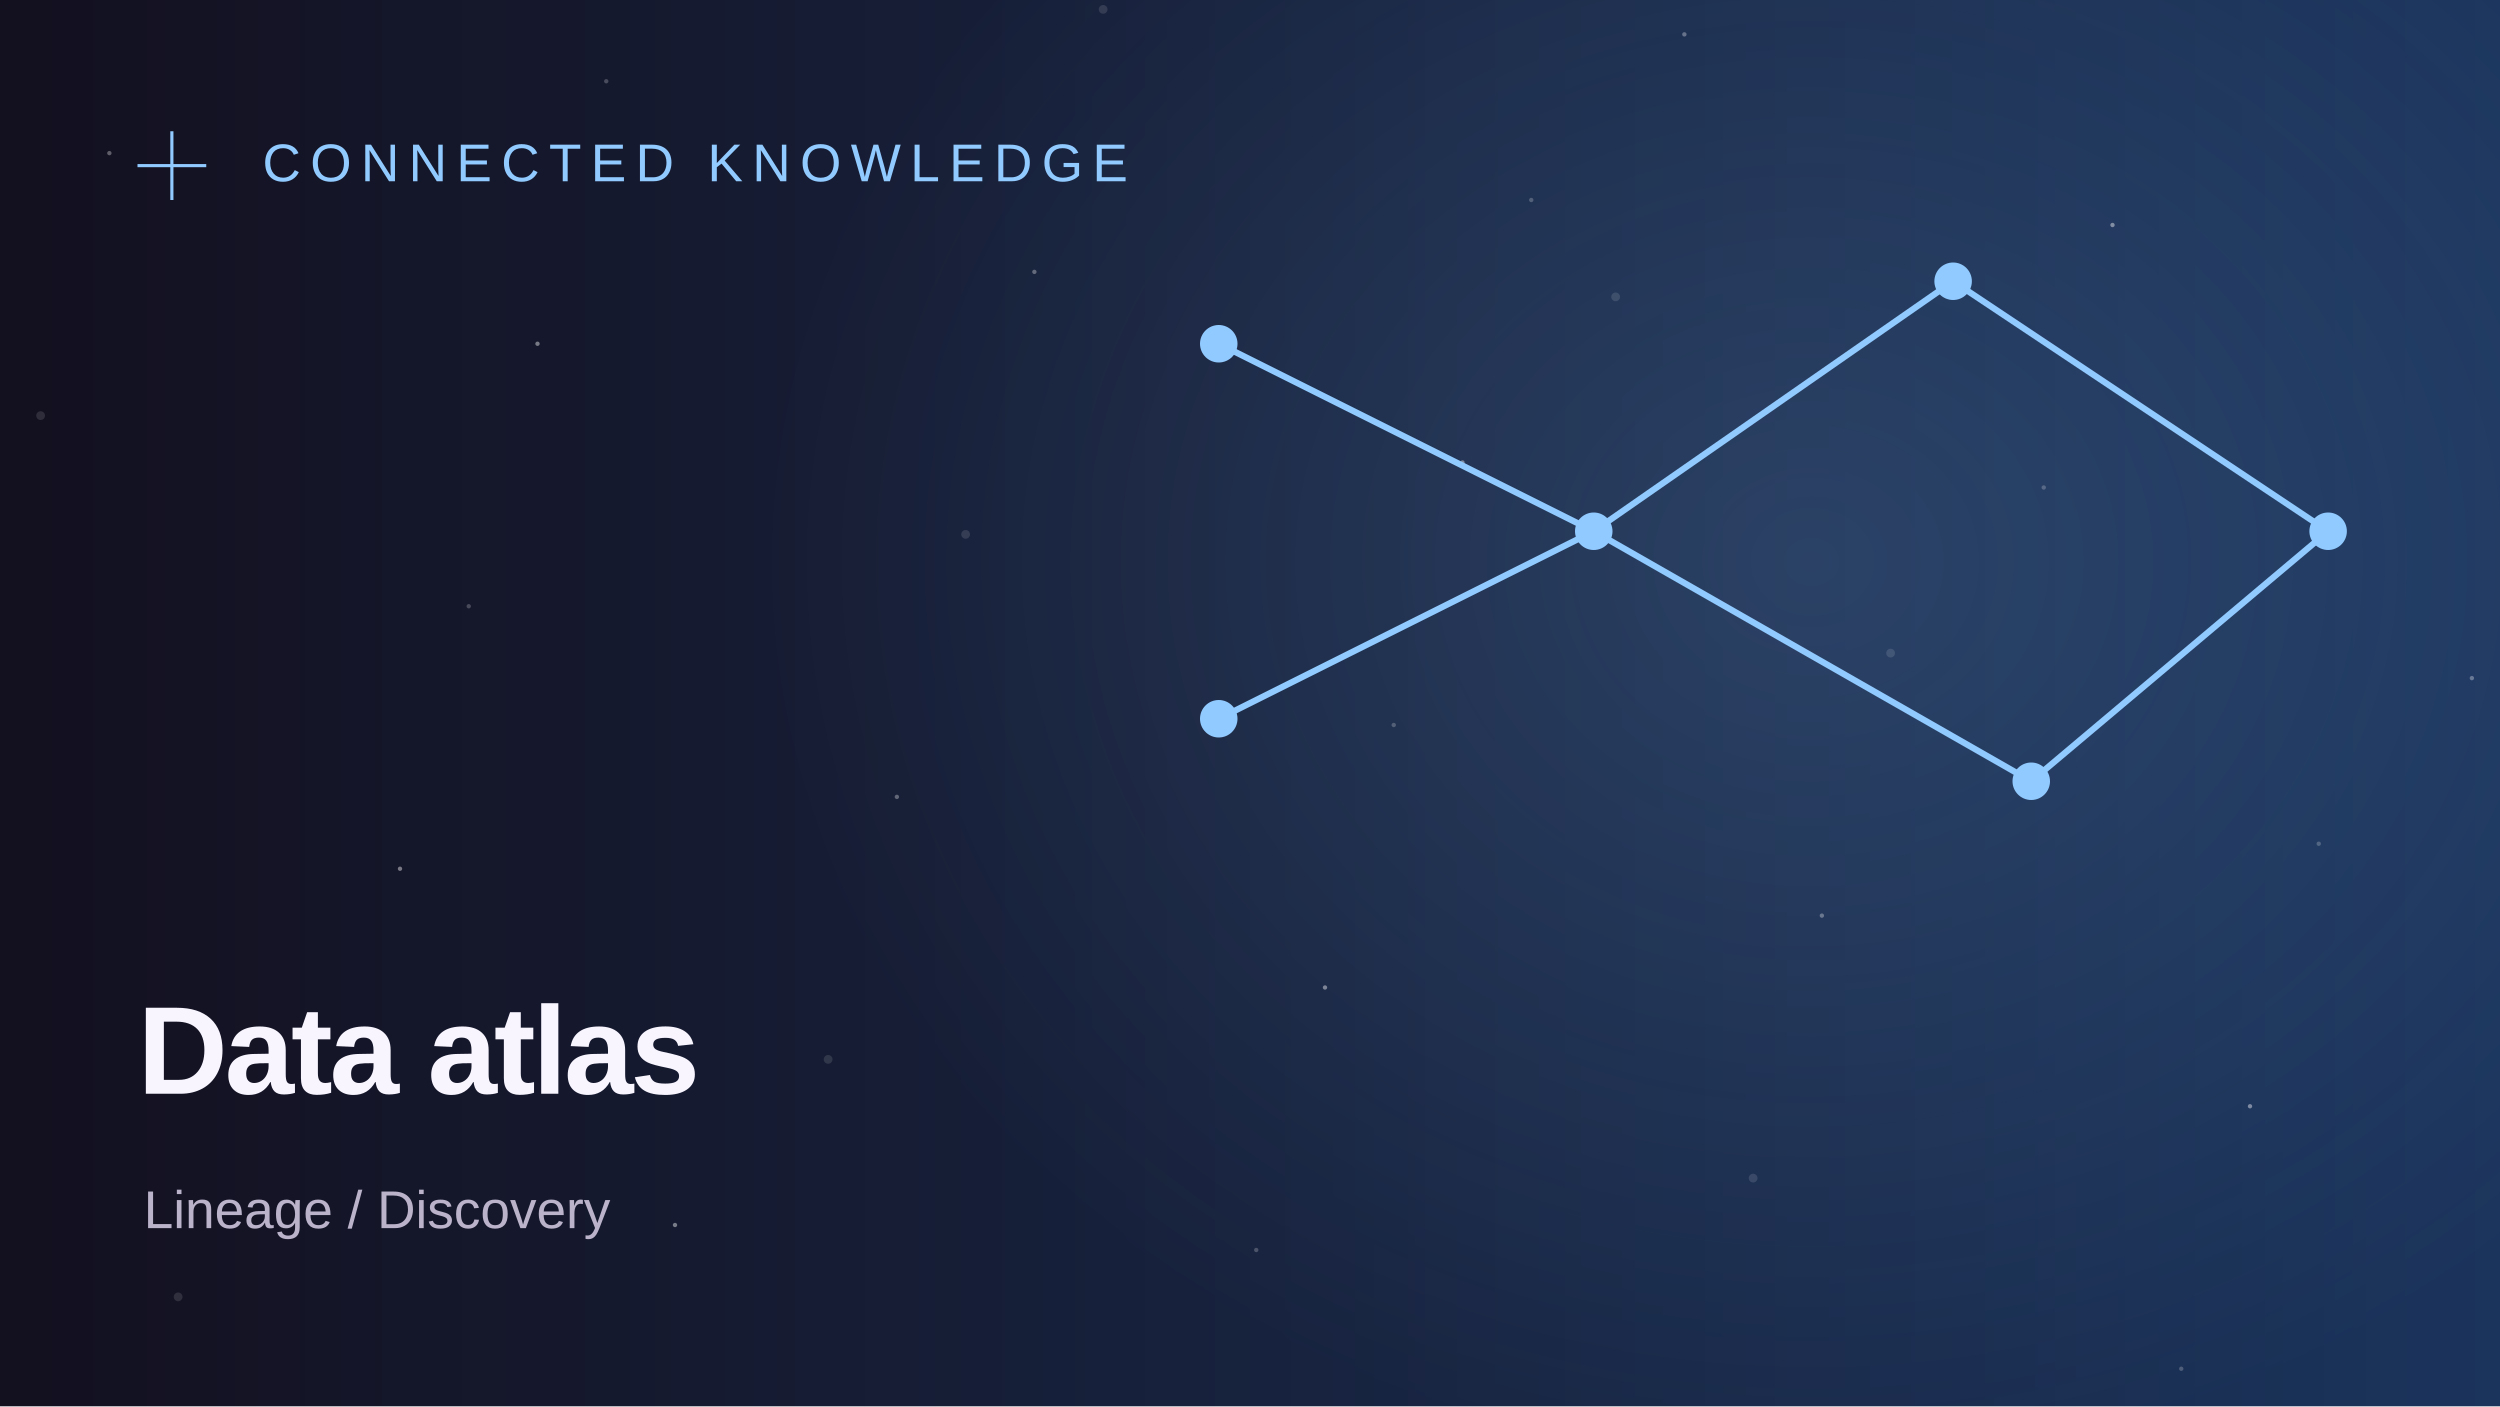
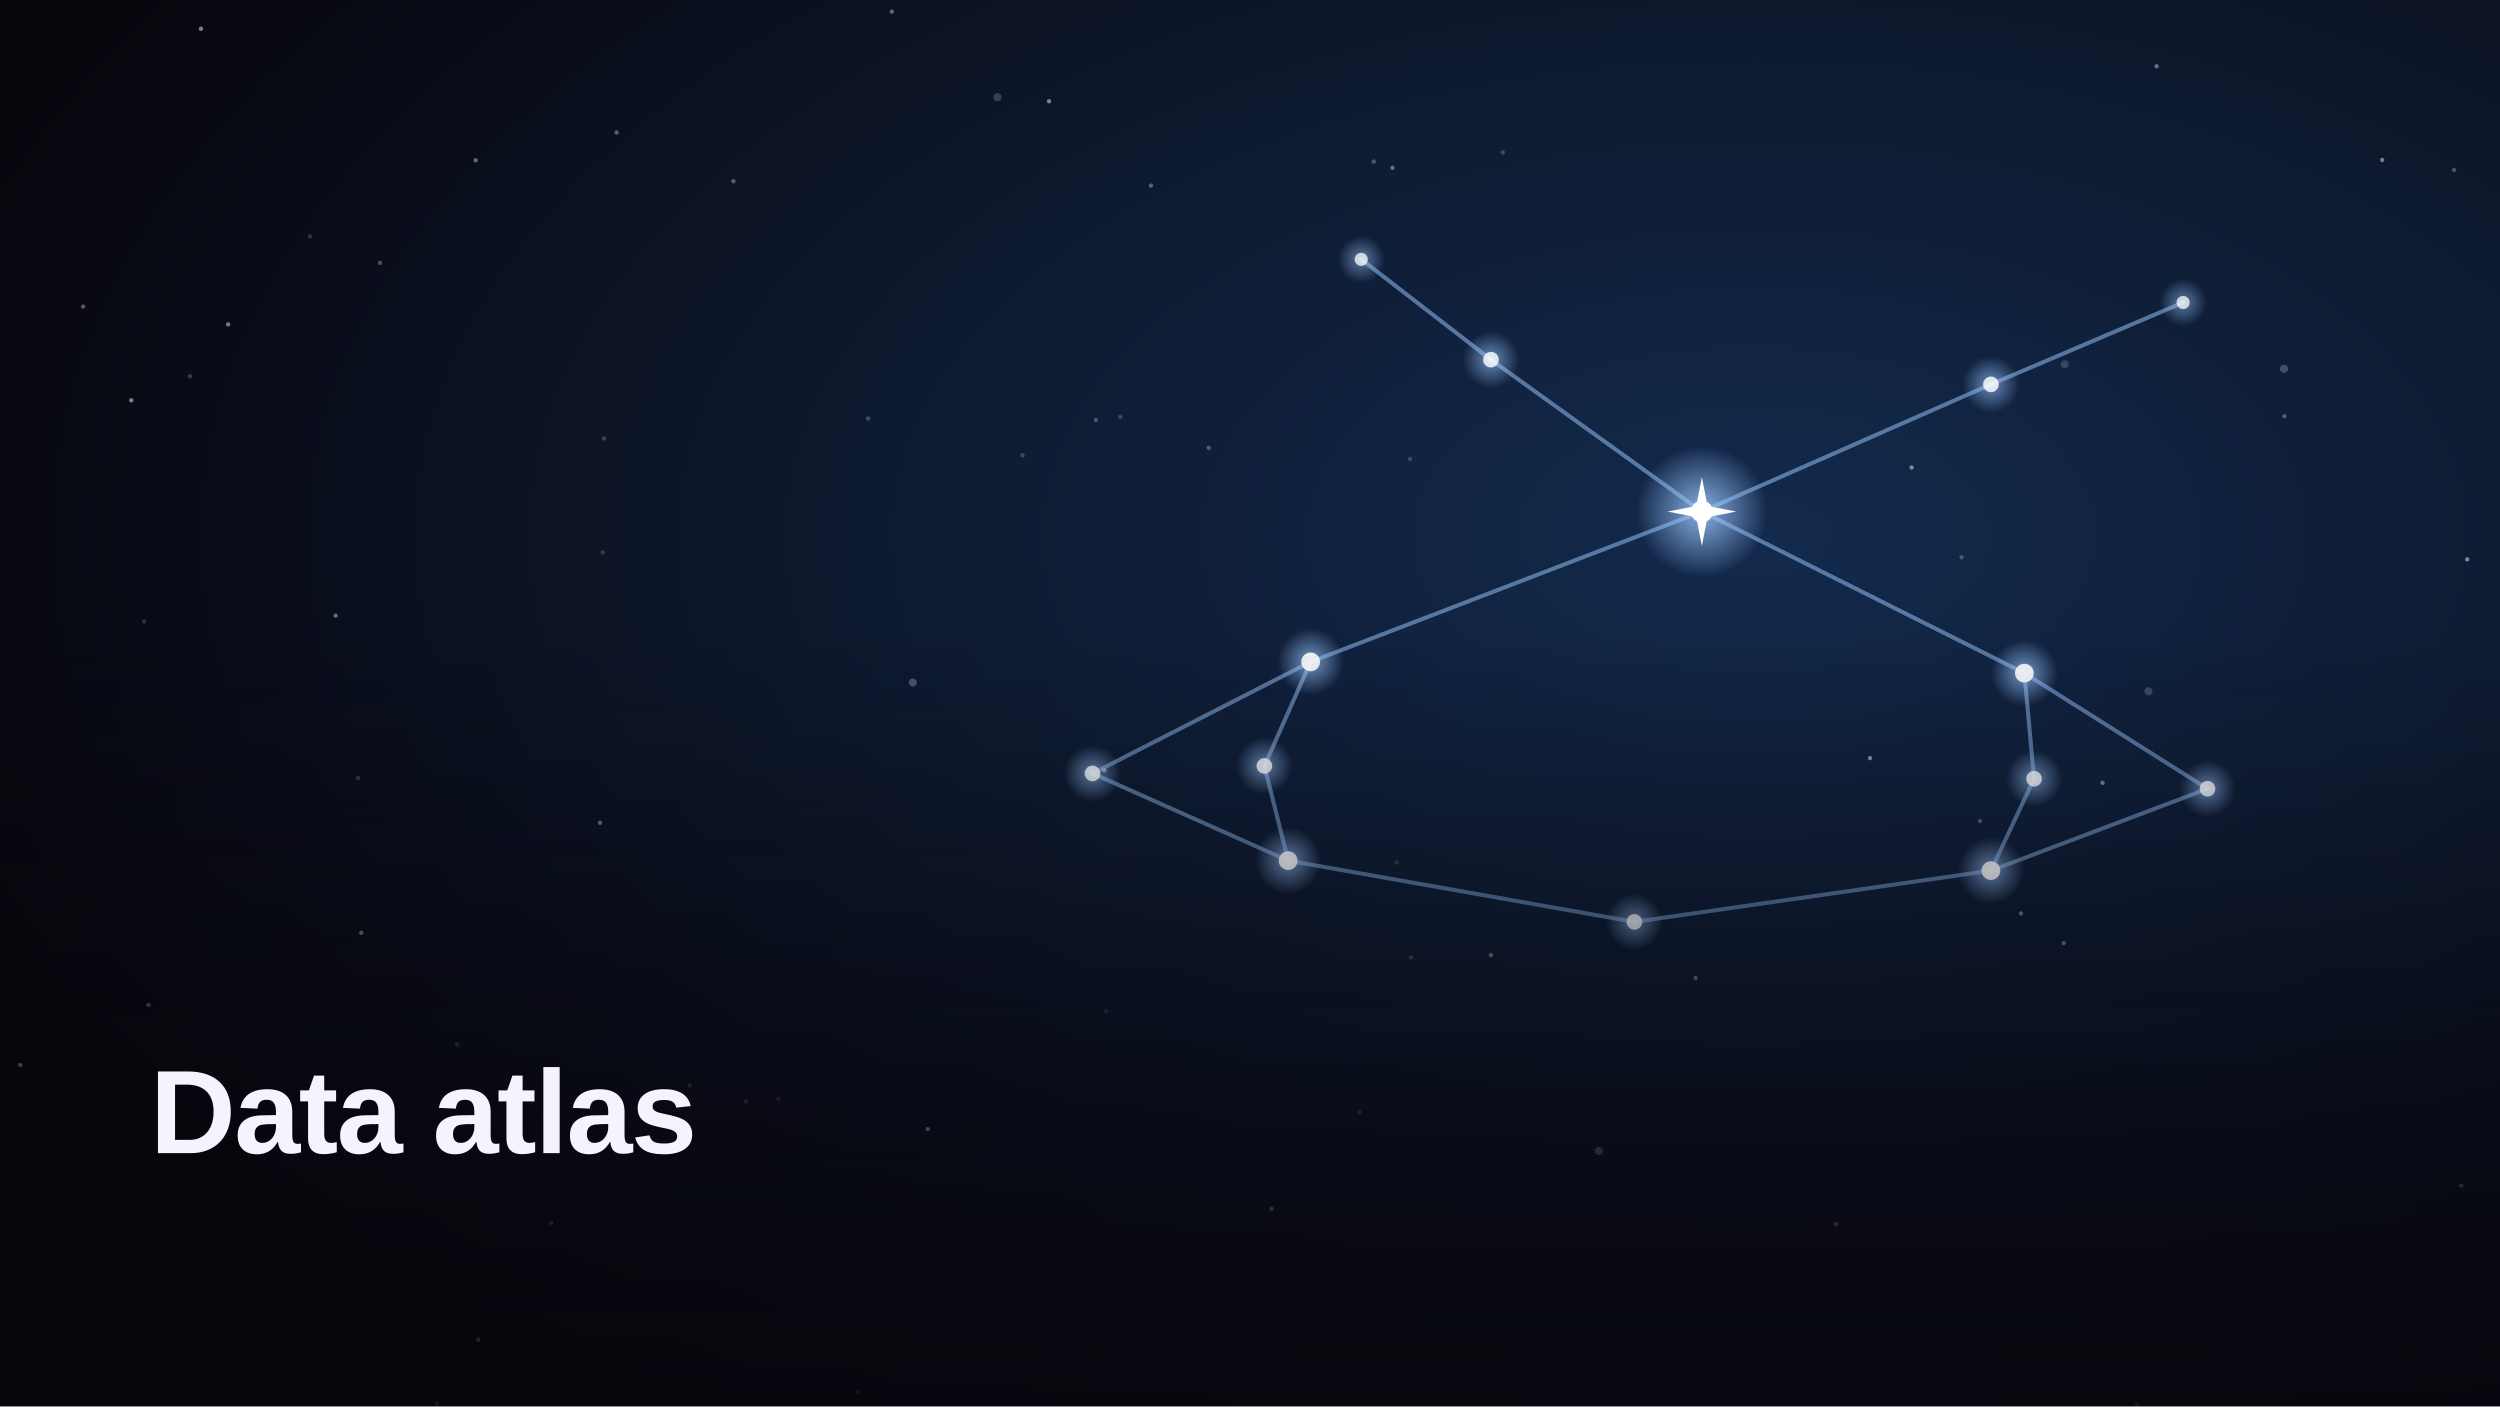
- <svg xmlns="http://www.w3.org/2000/svg" width="800" height="450" viewBox="0 0 800 450" role="img" aria-label="Data atlas: Data concept artwork">
+ <svg xmlns="http://www.w3.org/2000/svg" width="800" height="450" viewBox="0 0 800 450" role="img" aria-label="Data atlas: constellation drawn from its network graph">
  <defs>
-     <linearGradient id="bg">
-       <stop stop-color="#13101f" />
-       <stop offset="1" stop-color="#1b345c" />
+     <radialGradient id="aebgqgmn" cx=".7" cy=".38" r=".75">
+       <stop offset="0" stop-color="#132A4D" />
+       <stop offset="1" stop-color="#07060D" />
+     </radialGradient>
+     <radialGradient id="aebgqgmg">
+       <stop offset="0" stop-color="#9CC8FF" stop-opacity=".9" />
+       <stop offset="1" stop-color="#9CC8FF" stop-opacity="0" />
+     </radialGradient>
+     <linearGradient id="aebgqgmf" x1="0" y1="0" x2="0" y2="1">
+       <stop offset=".45" stop-color="#07060D" stop-opacity="0" />
+       <stop offset="1" stop-color="#07060D" stop-opacity=".85" />
    </linearGradient>
-     <radialGradient id="glow">
-       <stop stop-color="#91caff" stop-opacity=".15" />
-       <stop offset="1" stop-color="#91caff" stop-opacity="0" />
-     </radialGradient>
  </defs>
-   <rect width="800" height="450" fill="url(#bg)" />
-   <ellipse cx="580" cy="180" rx="340" ry="290" fill="url(#glow)" />
-   <circle cx="517" cy="95" r="1.4" fill="#fff" opacity="0.12" />
-   <circle cx="654" cy="156" r="0.7" fill="#fff" opacity="0.22" />
-   <circle cx="791" cy="217" r="0.7" fill="#fff" opacity="0.32" />
-   <circle cx="128" cy="278" r="0.7" fill="#fff" opacity="0.42" />
-   <circle cx="265" cy="339" r="1.4" fill="#fff" opacity="0.12" />
-   <circle cx="402" cy="400" r="0.7" fill="#fff" opacity="0.22" />
-   <circle cx="539" cy="11" r="0.7" fill="#fff" opacity="0.32" />
-   <circle cx="676" cy="72" r="0.7" fill="#fff" opacity="0.42" />
-   <circle cx="13" cy="133" r="1.4" fill="#fff" opacity="0.12" />
-   <circle cx="150" cy="194" r="0.7" fill="#fff" opacity="0.22" />
-   <circle cx="287" cy="255" r="0.7" fill="#fff" opacity="0.32" />
-   <circle cx="424" cy="316" r="0.7" fill="#fff" opacity="0.42" />
-   <circle cx="561" cy="377" r="1.4" fill="#fff" opacity="0.12" />
-   <circle cx="698" cy="438" r="0.7" fill="#fff" opacity="0.22" />
-   <circle cx="35" cy="49" r="0.7" fill="#fff" opacity="0.32" />
-   <circle cx="172" cy="110" r="0.7" fill="#fff" opacity="0.42" />
-   <circle cx="309" cy="171" r="1.4" fill="#fff" opacity="0.12" />
-   <circle cx="446" cy="232" r="0.7" fill="#fff" opacity="0.22" />
-   <circle cx="583" cy="293" r="0.7" fill="#fff" opacity="0.32" />
-   <circle cx="720" cy="354" r="0.7" fill="#fff" opacity="0.42" />
-   <circle cx="57" cy="415" r="1.4" fill="#fff" opacity="0.12" />
-   <circle cx="194" cy="26" r="0.7" fill="#fff" opacity="0.22" />
-   <circle cx="331" cy="87" r="0.7" fill="#fff" opacity="0.32" />
-   <circle cx="468" cy="148" r="0.7" fill="#fff" opacity="0.42" />
-   <circle cx="605" cy="209" r="1.4" fill="#fff" opacity="0.12" />
-   <circle cx="742" cy="270" r="0.7" fill="#fff" opacity="0.22" />
-   <circle cx="79" cy="331" r="0.7" fill="#fff" opacity="0.32" />
-   <circle cx="216" cy="392" r="0.7" fill="#fff" opacity="0.42" />
-   <circle cx="353" cy="3" r="1.4" fill="#fff" opacity="0.12" />
-   <circle cx="490" cy="64" r="0.7" fill="#fff" opacity="0.22" />
-   <g stroke="#91caff" stroke-width="2" fill="none">
-     <path d="M390 110L510 170" />
-     <path d="M390 230L510 170" />
-     <path d="M510 170L625 90" />
-     <path d="M625 90L745 170" />
-     <path d="M510 170L650 250" />
-     <path d="M650 250L745 170" />
-     <circle cx="390" cy="110" r="6" fill="#91caff" stroke="none" />
-     <circle cx="390" cy="230" r="6" fill="#91caff" stroke="none" />
-     <circle cx="510" cy="170" r="6" fill="#91caff" stroke="none" />
-     <circle cx="625" cy="90" r="6" fill="#91caff" stroke="none" />
-     <circle cx="650" cy="250" r="6" fill="#91caff" stroke="none" />
-     <circle cx="745" cy="170" r="6" fill="#91caff" stroke="none" />
+   <rect width="800" height="450" fill="url(#aebgqgmn)" />
+   <circle cx="238.7" cy="352.5" r="0.7" fill="#fff" opacity="0.17" />
+   <circle cx="350.7" cy="134.4" r="0.7" fill="#fff" opacity="0.25" />
+   <circle cx="480.9" cy="48.8" r="0.7" fill="#fff" opacity="0.22" />
+   <circle cx="220.7" cy="347.3" r="0.7" fill="#fff" opacity="0.20" />
+   <circle cx="598.4" cy="242.6" r="0.7" fill="#fff" opacity="0.50" />
+   <circle cx="633.6" cy="262.7" r="0.7" fill="#fff" opacity="0.29" />
+   <circle cx="787.6" cy="379.4" r="0.7" fill="#fff" opacity="0.33" />
+   <circle cx="193.3" cy="140.3" r="0.7" fill="#fff" opacity="0.19" />
+   <circle cx="785.3" cy="54.4" r="0.7" fill="#fff" opacity="0.26" />
+   <circle cx="47.5" cy="321.6" r="0.7" fill="#fff" opacity="0.30" />
+   <circle cx="542.6" cy="313" r="0.7" fill="#fff" opacity="0.37" />
+   <circle cx="234.7" cy="58" r="0.7" fill="#fff" opacity="0.31" />
+   <circle cx="731" cy="133.2" r="0.7" fill="#fff" opacity="0.28" />
+   <circle cx="292.1" cy="218.4" r="1.3" fill="#fff" opacity="0.25" />
+   <circle cx="319.2" cy="31.1" r="1.3" fill="#fff" opacity="0.18" />
+   <circle cx="646.7" cy="292.3" r="0.7" fill="#fff" opacity="0.38" />
+   <circle cx="435" cy="355.9" r="0.7" fill="#fff" opacity="0.19" />
+   <circle cx="445.6" cy="53.7" r="0.7" fill="#fff" opacity="0.37" />
+   <circle cx="439.6" cy="51.7" r="0.7" fill="#fff" opacity="0.26" />
+   <circle cx="335.7" cy="32.4" r="0.7" fill="#fff" opacity="0.46" />
+   <circle cx="587.6" cy="391.7" r="0.7" fill="#fff" opacity="0.40" />
+   <circle cx="192" cy="263.3" r="0.7" fill="#fff" opacity="0.38" />
+   <circle cx="153.1" cy="428.7" r="0.7" fill="#fff" opacity="0.48" />
+   <circle cx="762.3" cy="51.2" r="0.7" fill="#fff" opacity="0.43" />
+   <circle cx="277.8" cy="133.9" r="0.7" fill="#fff" opacity="0.23" />
+   <circle cx="354" cy="323.6" r="0.7" fill="#fff" opacity="0.12" />
+   <circle cx="789.5" cy="179" r="0.7" fill="#fff" opacity="0.47" />
+   <circle cx="115.6" cy="298.5" r="0.7" fill="#fff" opacity="0.42" />
+   <circle cx="406.9" cy="386.8" r="0.7" fill="#fff" opacity="0.41" />
+   <circle cx="107.4" cy="197" r="0.7" fill="#fff" opacity="0.38" />
+   <circle cx="274.5" cy="445.5" r="0.7" fill="#fff" opacity="0.33" />
+   <circle cx="146.3" cy="334.2" r="0.7" fill="#fff" opacity="0.18" />
+   <circle cx="176.4" cy="391.3" r="0.7" fill="#fff" opacity="0.28" />
+   <circle cx="139.8" cy="449.1" r="0.7" fill="#fff" opacity="0.36" />
+   <circle cx="386.8" cy="143.3" r="0.7" fill="#fff" opacity="0.28" />
+   <circle cx="368.3" cy="59.4" r="0.7" fill="#fff" opacity="0.32" />
+   <circle cx="26.6" cy="98.1" r="0.7" fill="#fff" opacity="0.32" />
+   <circle cx="627.7" cy="178.3" r="0.7" fill="#fff" opacity="0.23" />
+   <circle cx="121.6" cy="84.1" r="0.7" fill="#fff" opacity="0.27" />
+   <circle cx="73" cy="103.8" r="0.7" fill="#fff" opacity="0.45" />
+   <circle cx="64.3" cy="9.2" r="0.7" fill="#fff" opacity="0.48" />
+   <circle cx="197.3" cy="42.4" r="0.7" fill="#fff" opacity="0.33" />
+   <circle cx="353.4" cy="246.5" r="0.7" fill="#fff" opacity="0.49" />
+   <circle cx="451.5" cy="306.4" r="0.7" fill="#fff" opacity="0.19" />
+   <circle cx="660.4" cy="301.8" r="0.7" fill="#fff" opacity="0.37" />
+   <circle cx="192.9" cy="176.8" r="0.7" fill="#fff" opacity="0.17" />
+   <circle cx="730.9" cy="118" r="1.3" fill="#fff" opacity="0.22" />
+   <circle cx="6.5" cy="340.8" r="0.7" fill="#fff" opacity="0.42" />
+   <circle cx="477.1" cy="305.6" r="0.7" fill="#fff" opacity="0.39" />
+   <circle cx="660.7" cy="116.6" r="1.3" fill="#fff" opacity="0.16" />
+   <circle cx="451.2" cy="146.9" r="0.7" fill="#fff" opacity="0.18" />
+   <circle cx="42" cy="128.1" r="0.7" fill="#fff" opacity="0.47" />
+   <circle cx="99.2" cy="75.7" r="0.7" fill="#fff" opacity="0.16" />
+   <circle cx="672.8" cy="250.5" r="0.7" fill="#fff" opacity="0.44" />
+   <circle cx="249.1" cy="351.7" r="0.7" fill="#fff" opacity="0.14" />
+   <circle cx="611.7" cy="149.6" r="0.7" fill="#fff" opacity="0.45" />
+   <circle cx="690.1" cy="21.2" r="0.7" fill="#fff" opacity="0.38" />
+   <circle cx="683.8" cy="449.4" r="0.7" fill="#fff" opacity="0.40" />
+   <circle cx="285.4" cy="3.7" r="0.7" fill="#fff" opacity="0.34" />
+   <circle cx="446.9" cy="276" r="0.7" fill="#fff" opacity="0.14" />
+   <circle cx="327.2" cy="145.7" r="0.7" fill="#fff" opacity="0.20" />
+   <circle cx="46.1" cy="198.9" r="0.7" fill="#fff" opacity="0.15" />
+   <circle cx="114.6" cy="249" r="0.7" fill="#fff" opacity="0.19" />
+   <circle cx="687.5" cy="221.2" r="1.3" fill="#fff" opacity="0.19" />
+   <circle cx="358.5" cy="133.4" r="0.7" fill="#fff" opacity="0.19" />
+   <circle cx="152.2" cy="51.3" r="0.7" fill="#fff" opacity="0.37" />
+   <circle cx="60.8" cy="120.4" r="0.7" fill="#fff" opacity="0.19" />
+   <circle cx="511.6" cy="368.3" r="1.3" fill="#fff" opacity="0.29" />
+   <circle cx="296.9" cy="361.3" r="0.7" fill="#fff" opacity="0.50" />
+   <g stroke="#9CC8FF" stroke-width="1.3" fill="none" stroke-linecap="round">
+     <path d="M523 295L637.1 278.6" stroke-opacity="0.51" />
+     <path d="M523 295L412.2 275.4" stroke-opacity="0.51" />
+     <path d="M637.1 278.6L706.4 252.4" stroke-opacity="0.51" />
+     <path d="M637.1 278.6L650.9 249.2" stroke-opacity="0.51" />
+     <path d="M412.2 275.4L404.6 245.1" stroke-opacity="0.51" />
+     <path d="M412.2 275.4L349.6 247.5" stroke-opacity="0.51" />
+     <path d="M706.4 252.4L647.8 215.4" stroke-opacity="0.51" />
+     <path d="M650.9 249.2L647.8 215.4" stroke-opacity="0.51" />
+     <path d="M404.6 245.1L419.4 211.8" stroke-opacity="0.51" />
+     <path d="M349.6 247.5L419.4 211.8" stroke-opacity="0.51" />
+     <path d="M647.8 215.4L544.6 163.7" stroke-opacity="0.51" />
+     <path d="M419.4 211.8L544.6 163.7" stroke-opacity="0.51" />
+     <path d="M544.6 163.7L477.1 115.1" stroke-opacity="0.51" />
+     <path d="M544.6 163.7L637.1 123" stroke-opacity="0.51" />
+     <path d="M477.1 115.1L435.6 83" stroke-opacity="0.51" />
+     <path d="M637.1 123L698.6 96.8" stroke-opacity="0.51" />
  </g>
-   <path d="M44 53h22m-11 -11v22" stroke="#91caff" />
-   <text x="84" y="58" fill="#91caff" font-family="Arial,sans-serif" font-size="17" letter-spacing="3">CONNECTED KNOWLEDGE</text>
-   <text x="44" y="350" fill="#f8f5ff" font-family="Arial,sans-serif" font-size="40" font-weight="600" letter-spacing="-1">Data atlas</text>
-   <text x="46" y="393" fill="#bbb3ca" font-family="Arial,sans-serif" font-size="17">Lineage  /  Discovery</text>
+   <circle cx="523" cy="295" r="9.1" fill="url(#aebgqgmg)" opacity="0.71" />
+   <circle cx="523" cy="295" r="2.5" fill="#fff" opacity="0.82" />
+   <circle cx="637.1" cy="278.6" r="10.7" fill="url(#aebgqgmg)" opacity="0.81" />
+   <circle cx="637.1" cy="278.6" r="3" fill="#fff" opacity="0.90" />
+   <circle cx="412.2" cy="275.4" r="10.7" fill="url(#aebgqgmg)" opacity="0.81" />
+   <circle cx="412.2" cy="275.4" r="3" fill="#fff" opacity="0.90" />
+   <circle cx="706.4" cy="252.4" r="9.1" fill="url(#aebgqgmg)" opacity="0.71" />
+   <circle cx="706.4" cy="252.4" r="2.5" fill="#fff" opacity="0.82" />
+   <circle cx="650.9" cy="249.2" r="9.1" fill="url(#aebgqgmg)" opacity="0.71" />
+   <circle cx="650.9" cy="249.2" r="2.5" fill="#fff" opacity="0.82" />
+   <circle cx="404.6" cy="245.1" r="9.1" fill="url(#aebgqgmg)" opacity="0.71" />
+   <circle cx="404.6" cy="245.1" r="2.5" fill="#fff" opacity="0.82" />
+   <circle cx="349.6" cy="247.5" r="9.1" fill="url(#aebgqgmg)" opacity="0.71" />
+   <circle cx="349.6" cy="247.5" r="2.5" fill="#fff" opacity="0.82" />
+   <circle cx="647.8" cy="215.4" r="10.7" fill="url(#aebgqgmg)" opacity="0.81" />
+   <circle cx="647.8" cy="215.4" r="3" fill="#fff" opacity="0.90" />
+   <circle cx="419.4" cy="211.8" r="10.7" fill="url(#aebgqgmg)" opacity="0.81" />
+   <circle cx="419.4" cy="211.8" r="3" fill="#fff" opacity="0.90" />
+   <circle cx="544.6" cy="163.7" r="21" fill="url(#aebgqgmg)" opacity="0.95" />
+   <circle cx="544.6" cy="163.7" r="3.5" fill="#fff" opacity="1.00" />
+   <path d="M544.6 152.7L546.4 161.9L555.6 163.7L546.4 165.5L544.6 174.7L542.8 165.5L533.6 163.7L542.8 161.9Z" fill="#fff" />
+   <circle cx="477.1" cy="115.1" r="9.1" fill="url(#aebgqgmg)" opacity="0.71" />
+   <circle cx="477.1" cy="115.1" r="2.5" fill="#fff" opacity="0.82" />
+   <circle cx="637.1" cy="123" r="9.1" fill="url(#aebgqgmg)" opacity="0.71" />
+   <circle cx="637.1" cy="123" r="2.5" fill="#fff" opacity="0.82" />
+   <circle cx="435.6" cy="83" r="7.6" fill="url(#aebgqgmg)" opacity="0.60" />
+   <circle cx="435.6" cy="83" r="2.1" fill="#fff" opacity="0.74" />
+   <circle cx="698.6" cy="96.8" r="7.6" fill="url(#aebgqgmg)" opacity="0.60" />
+   <circle cx="698.6" cy="96.8" r="2.1" fill="#fff" opacity="0.74" />
+   <rect width="800" height="450" fill="url(#aebgqgmf)" />
+   <text x="48" y="369" fill="#F6F3FF" font-family="'Instrument Sans','Helvetica Neue',Arial,sans-serif" font-size="38" font-weight="600" letter-spacing="-.5">Data atlas</text>
</svg>
